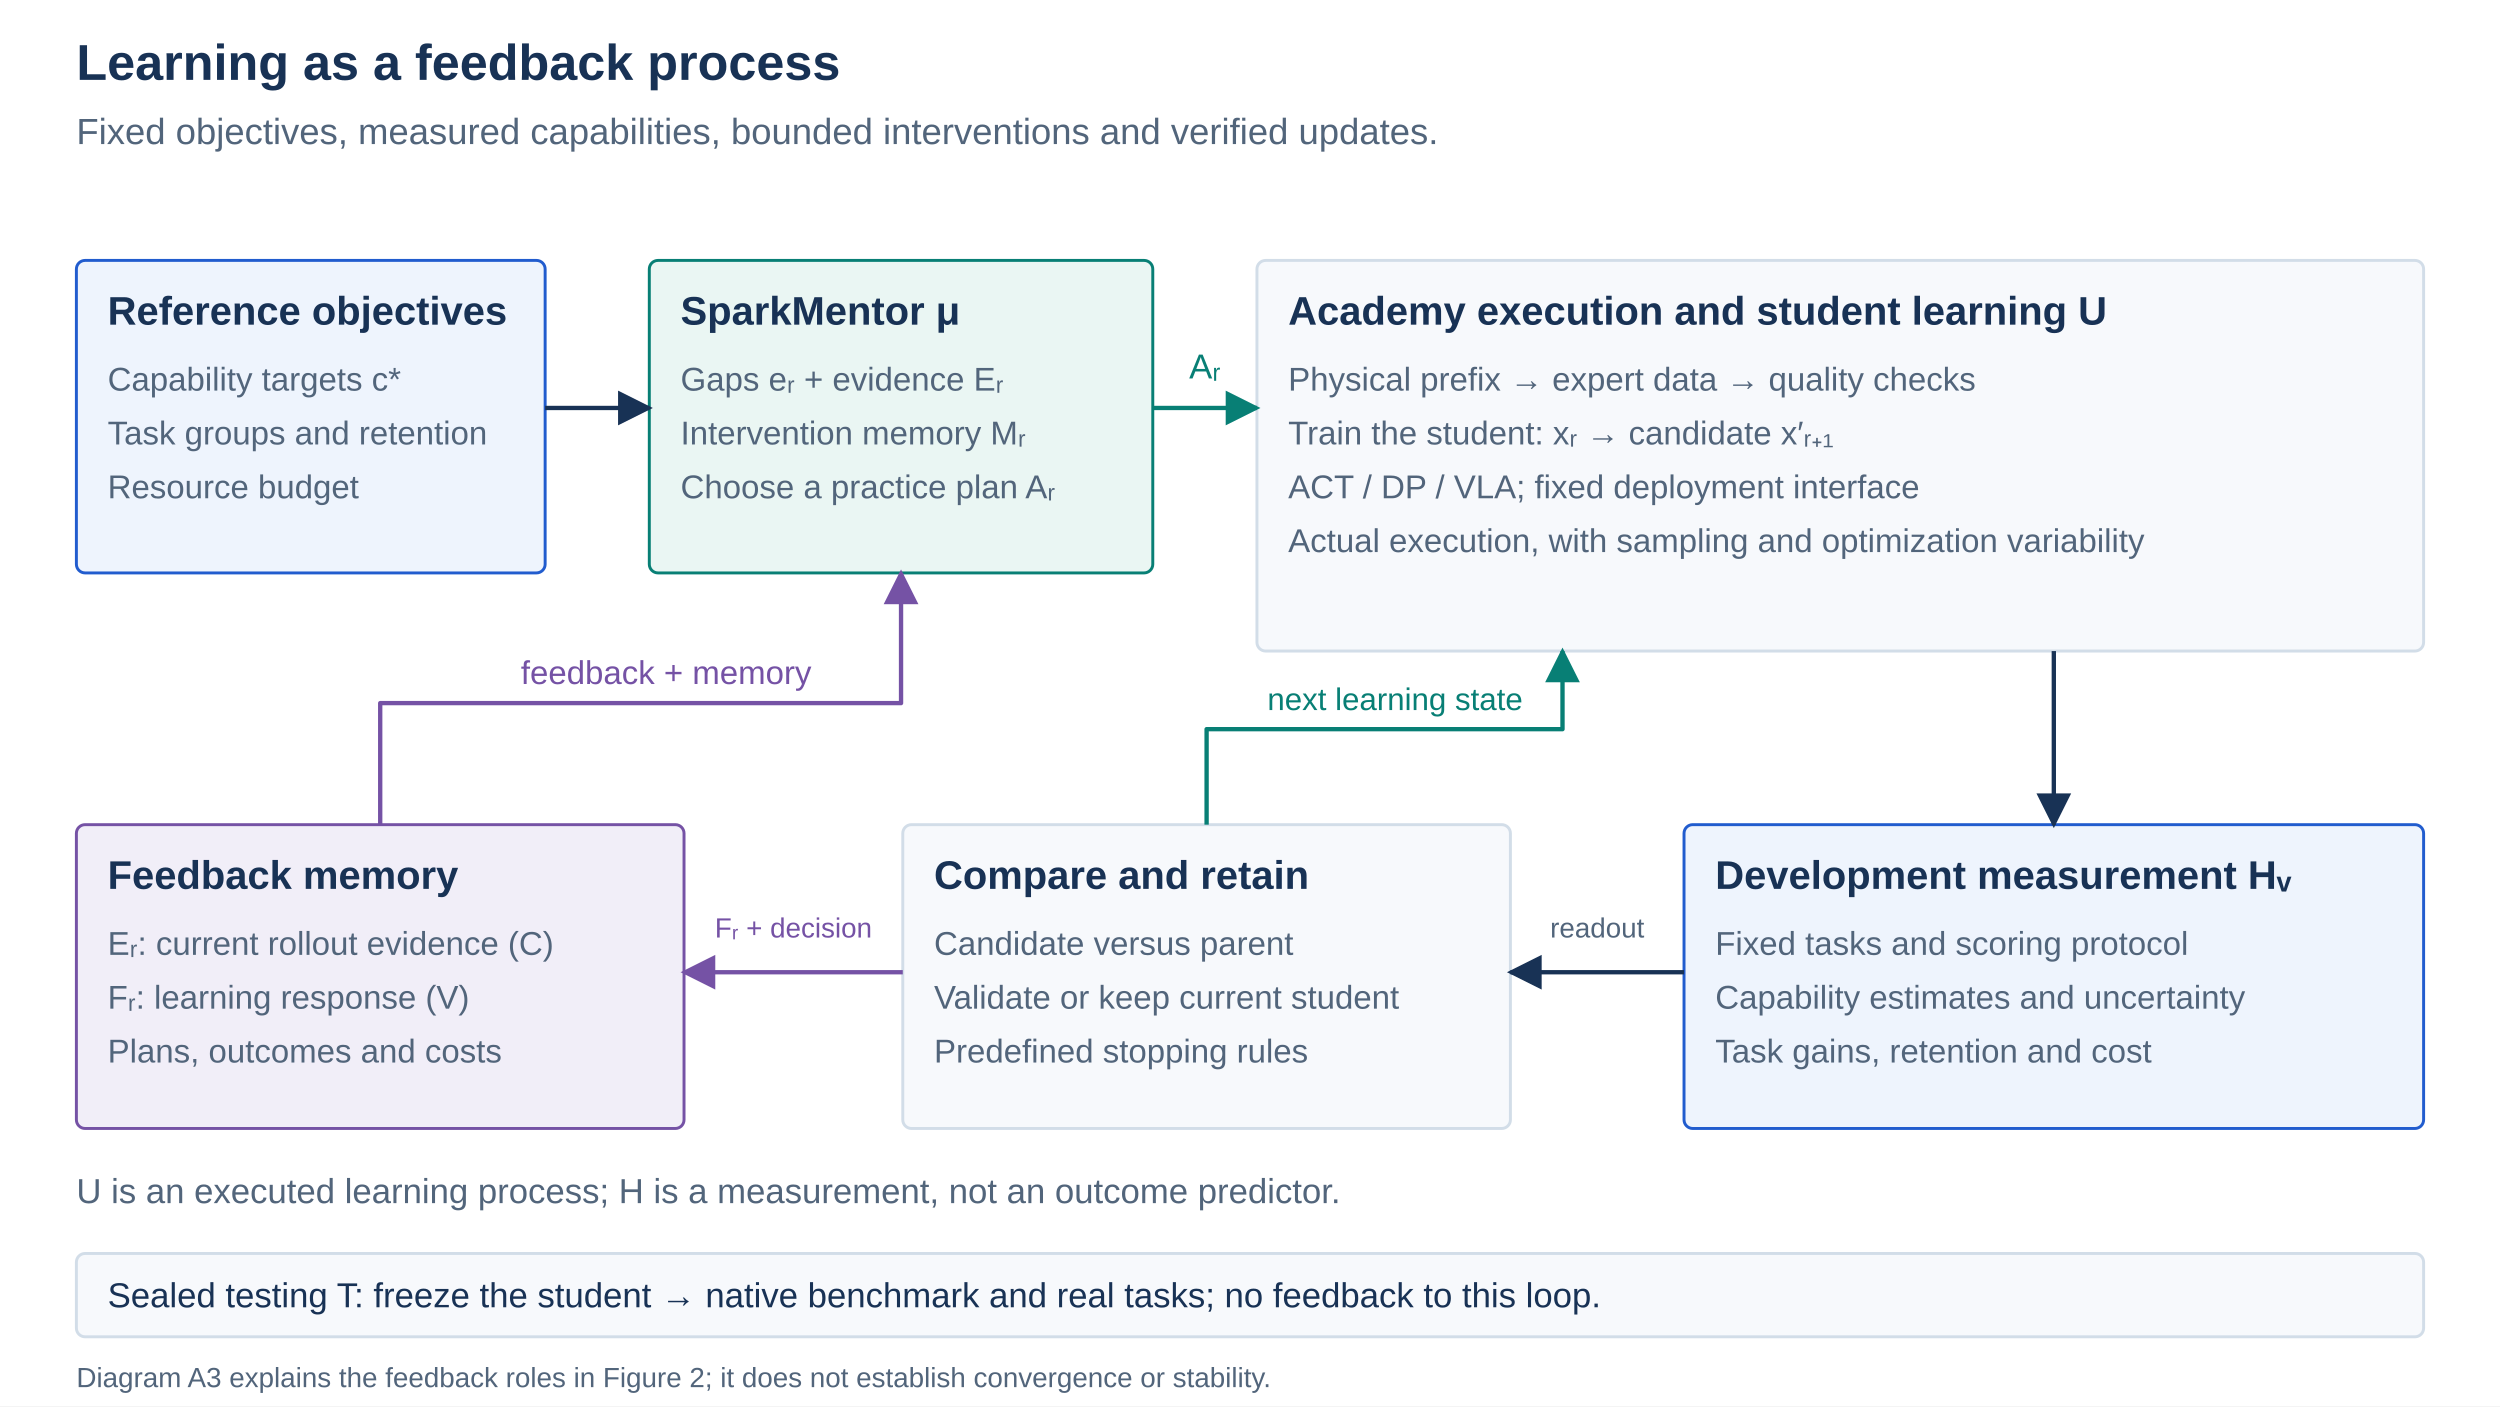
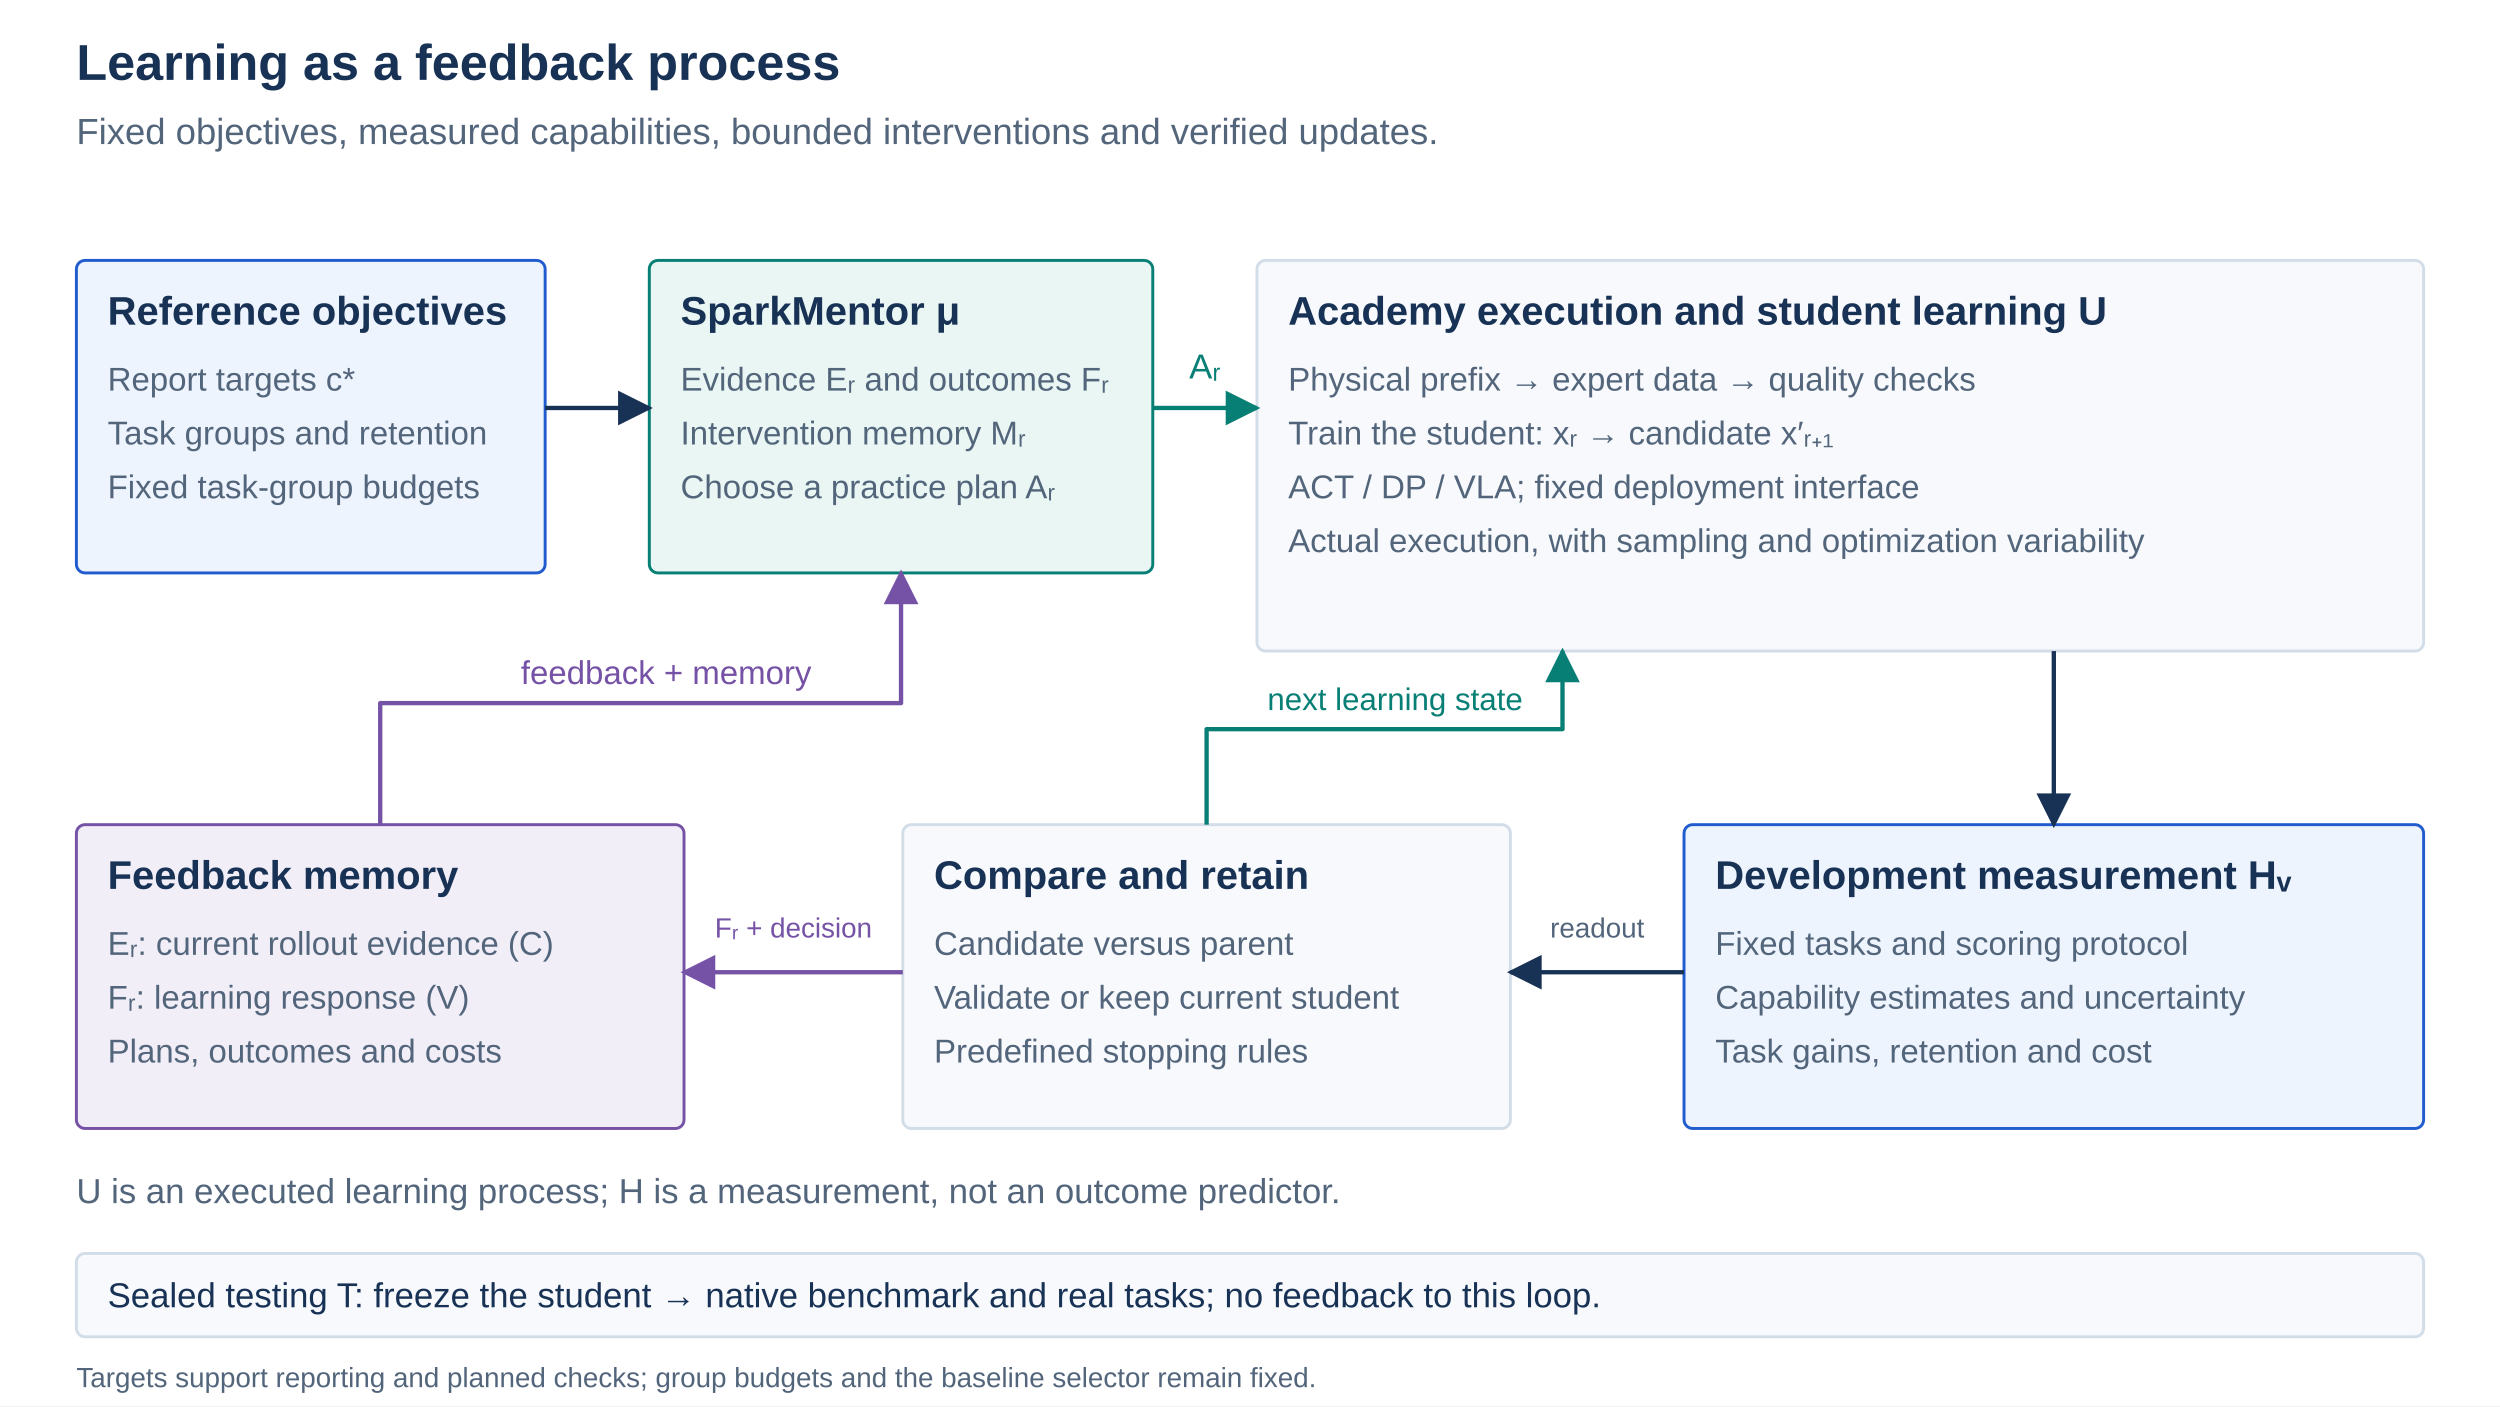
<svg xmlns="http://www.w3.org/2000/svg" width="1440" height="810" viewBox="0 0 1440 810" role="img" aria-labelledby="title desc">
  <defs>
    <marker id="a-ink" viewBox="0 0 10 10" refX="9" refY="5" markerWidth="8" markerHeight="8" orient="auto-start-reverse">
      <path d="M0 0L10 5L0 10Z" fill="#183255" />
    </marker>
    <marker id="a-teal" viewBox="0 0 10 10" refX="9" refY="5" markerWidth="8" markerHeight="8" orient="auto-start-reverse">
      <path d="M0 0L10 5L0 10Z" fill="#087f75" />
    </marker>
    <marker id="a-purple" viewBox="0 0 10 10" refX="9" refY="5" markerWidth="8" markerHeight="8" orient="auto-start-reverse">
      <path d="M0 0L10 5L0 10Z" fill="#7552a5" />
    </marker>
  </defs>
  <g font-family="Arial, Helvetica, sans-serif">
    <rect width="1440" height="810" fill="white" />
    <text x="44" y="46" fill="#183255" font-size="29" font-weight="700" text-anchor="start">Learning as a feedback process</text>
    <text x="44" y="83" fill="#52657b" font-size="21" font-weight="400" text-anchor="start">Fixed objectives, measured capabilities, bounded interventions and verified updates.</text>
    <rect x="44" y="150" width="270" height="180" rx="5" fill="#eef4fd" stroke="#215cce" stroke-width="1.7" />
    <text x="62" y="187" fill="#183255" font-size="23" font-weight="600" text-anchor="start">Reference objectives</text>
-     <text x="62" y="225" fill="#52657b" font-size="19" font-weight="400" text-anchor="start">Capability targets c*</text>
+     <text x="62" y="225" fill="#52657b" font-size="19" font-weight="400" text-anchor="start">Report targets c*</text>
    <text x="62" y="256" fill="#52657b" font-size="19" font-weight="400" text-anchor="start">Task groups and retention</text>
-     <text x="62" y="287" fill="#52657b" font-size="19" font-weight="400" text-anchor="start">Resource budget</text>
+     <text x="62" y="287" fill="#52657b" font-size="19" font-weight="400" text-anchor="start">Fixed task-group budgets</text>
    <rect x="374" y="150" width="290" height="180" rx="5" fill="#eaf6f3" stroke="#087f75" stroke-width="1.7" />
    <text x="392" y="187" fill="#183255" font-size="23" font-weight="600" text-anchor="start">SparkMentor  μ</text>
-     <text x="392" y="225" fill="#52657b" font-size="19" font-weight="400" text-anchor="start">Gaps eᵣ + evidence Eᵣ</text>
+     <text x="392" y="225" fill="#52657b" font-size="19" font-weight="400" text-anchor="start">Evidence Eᵣ and outcomes Fᵣ</text>
    <text x="392" y="256" fill="#52657b" font-size="19" font-weight="400" text-anchor="start">Intervention memory Mᵣ</text>
    <text x="392" y="287" fill="#52657b" font-size="19" font-weight="400" text-anchor="start">Choose a practice plan Aᵣ</text>
    <rect x="724" y="150" width="672" height="225" rx="5" fill="#f7f9fc" stroke="#d2dde8" stroke-width="1.7" />
    <text x="742" y="187" fill="#183255" font-size="23" font-weight="600" text-anchor="start">Academy execution and student learning  U</text>
    <text x="742" y="225" fill="#52657b" font-size="19" font-weight="400" text-anchor="start">Physical prefix → expert data → quality checks</text>
    <text x="742" y="256" fill="#52657b" font-size="19" font-weight="400" text-anchor="start">Train the student: xᵣ → candidate x′ᵣ₊₁</text>
    <text x="742" y="287" fill="#52657b" font-size="19" font-weight="400" text-anchor="start">ACT / DP / VLA; fixed deployment interface</text>
    <text x="742" y="318" fill="#52657b" font-size="19" font-weight="400" text-anchor="start">Actual execution, with sampling and optimization variability</text>
    <path d="M314 235H374" fill="none" stroke="#183255" stroke-width="2.5" stroke-linejoin="round" marker-end="url(#a-ink)" />
    <path d="M664 235H724" fill="none" stroke="#087f75" stroke-width="2.5" stroke-linejoin="round" marker-end="url(#a-teal)" />
    <text x="694" y="218" fill="#087f75" font-size="20" font-weight="500" text-anchor="middle">Aᵣ</text>
    <rect x="44" y="475" width="350" height="175" rx="5" fill="#f1eef8" stroke="#7552a5" stroke-width="1.7" />
    <text x="62" y="512" fill="#183255" font-size="23" font-weight="600" text-anchor="start">Feedback memory</text>
    <text x="62" y="550" fill="#52657b" font-size="19" font-weight="400" text-anchor="start">Eᵣ: current rollout evidence (C)</text>
    <text x="62" y="581" fill="#52657b" font-size="19" font-weight="400" text-anchor="start">Fᵣ: learning response (V)</text>
    <text x="62" y="612" fill="#52657b" font-size="19" font-weight="400" text-anchor="start">Plans, outcomes and costs</text>
    <rect x="520" y="475" width="350" height="175" rx="5" fill="#f7f9fc" stroke="#d2dde8" stroke-width="1.7" />
    <text x="538" y="512" fill="#183255" font-size="23" font-weight="600" text-anchor="start">Compare and retain</text>
    <text x="538" y="550" fill="#52657b" font-size="19" font-weight="400" text-anchor="start">Candidate versus parent</text>
    <text x="538" y="581" fill="#52657b" font-size="19" font-weight="400" text-anchor="start">Validate or keep current student</text>
    <text x="538" y="612" fill="#52657b" font-size="19" font-weight="400" text-anchor="start">Predefined stopping rules</text>
    <rect x="970" y="475" width="426" height="175" rx="5" fill="#eef4fd" stroke="#215cce" stroke-width="1.7" />
    <text x="988" y="512" fill="#183255" font-size="23" font-weight="600" text-anchor="start">Development measurement  Hᵥ</text>
    <text x="988" y="550" fill="#52657b" font-size="19" font-weight="400" text-anchor="start">Fixed tasks and scoring protocol</text>
    <text x="988" y="581" fill="#52657b" font-size="19" font-weight="400" text-anchor="start">Capability estimates and uncertainty</text>
    <text x="988" y="612" fill="#52657b" font-size="19" font-weight="400" text-anchor="start">Task gains, retention and cost</text>
    <path d="M1183 375V475" fill="none" stroke="#183255" stroke-width="2.5" stroke-linejoin="round" marker-end="url(#a-ink)" />
    <path d="M970 560H870" fill="none" stroke="#183255" stroke-width="2.5" stroke-linejoin="round" marker-end="url(#a-ink)" />
    <text x="920" y="540" fill="#52657b" font-size="16" font-weight="400" text-anchor="middle">readout</text>
    <path d="M520 560H394" fill="none" stroke="#7552a5" stroke-width="2.5" stroke-linejoin="round" marker-end="url(#a-purple)" />
    <text x="457" y="540" fill="#7552a5" font-size="16" font-weight="400" text-anchor="middle">Fᵣ + decision</text>
    <path d="M219 475V405H519V330" fill="none" stroke="#7552a5" stroke-width="2.5" stroke-linejoin="round" marker-end="url(#a-purple)" />
    <text x="300" y="394" fill="#7552a5" font-size="19" font-weight="400" text-anchor="start">feedback + memory</text>
    <path d="M695 475V420H900V375" fill="none" stroke="#087f75" stroke-width="2.5" stroke-linejoin="round" marker-end="url(#a-teal)" />
    <text x="730" y="409" fill="#087f75" font-size="18" font-weight="400" text-anchor="start">next learning state</text>
    <text x="44" y="693" fill="#52657b" font-size="20" font-weight="400" text-anchor="start">U is an executed learning process; H is a measurement, not an outcome predictor.</text>
    <rect x="44" y="722" width="1352" height="48" rx="5" fill="#f7f9fc" stroke="#d2dde8" stroke-width="1.7" />
    <text x="62" y="753" fill="#183255" font-size="20" font-weight="400" text-anchor="start">Sealed testing T: freeze the student → native benchmark and real tasks; no feedback to this loop.</text>
-     <text x="44" y="799" fill="#52657b" font-size="16" font-weight="400" text-anchor="start">Diagram A3 explains the feedback roles in Figure 2; it does not establish convergence or stability.</text>
+     <text x="44" y="799" fill="#52657b" font-size="16" font-weight="400" text-anchor="start">Targets support reporting and planned checks; group budgets and the baseline selector remain fixed.</text>
  </g>
</svg>
